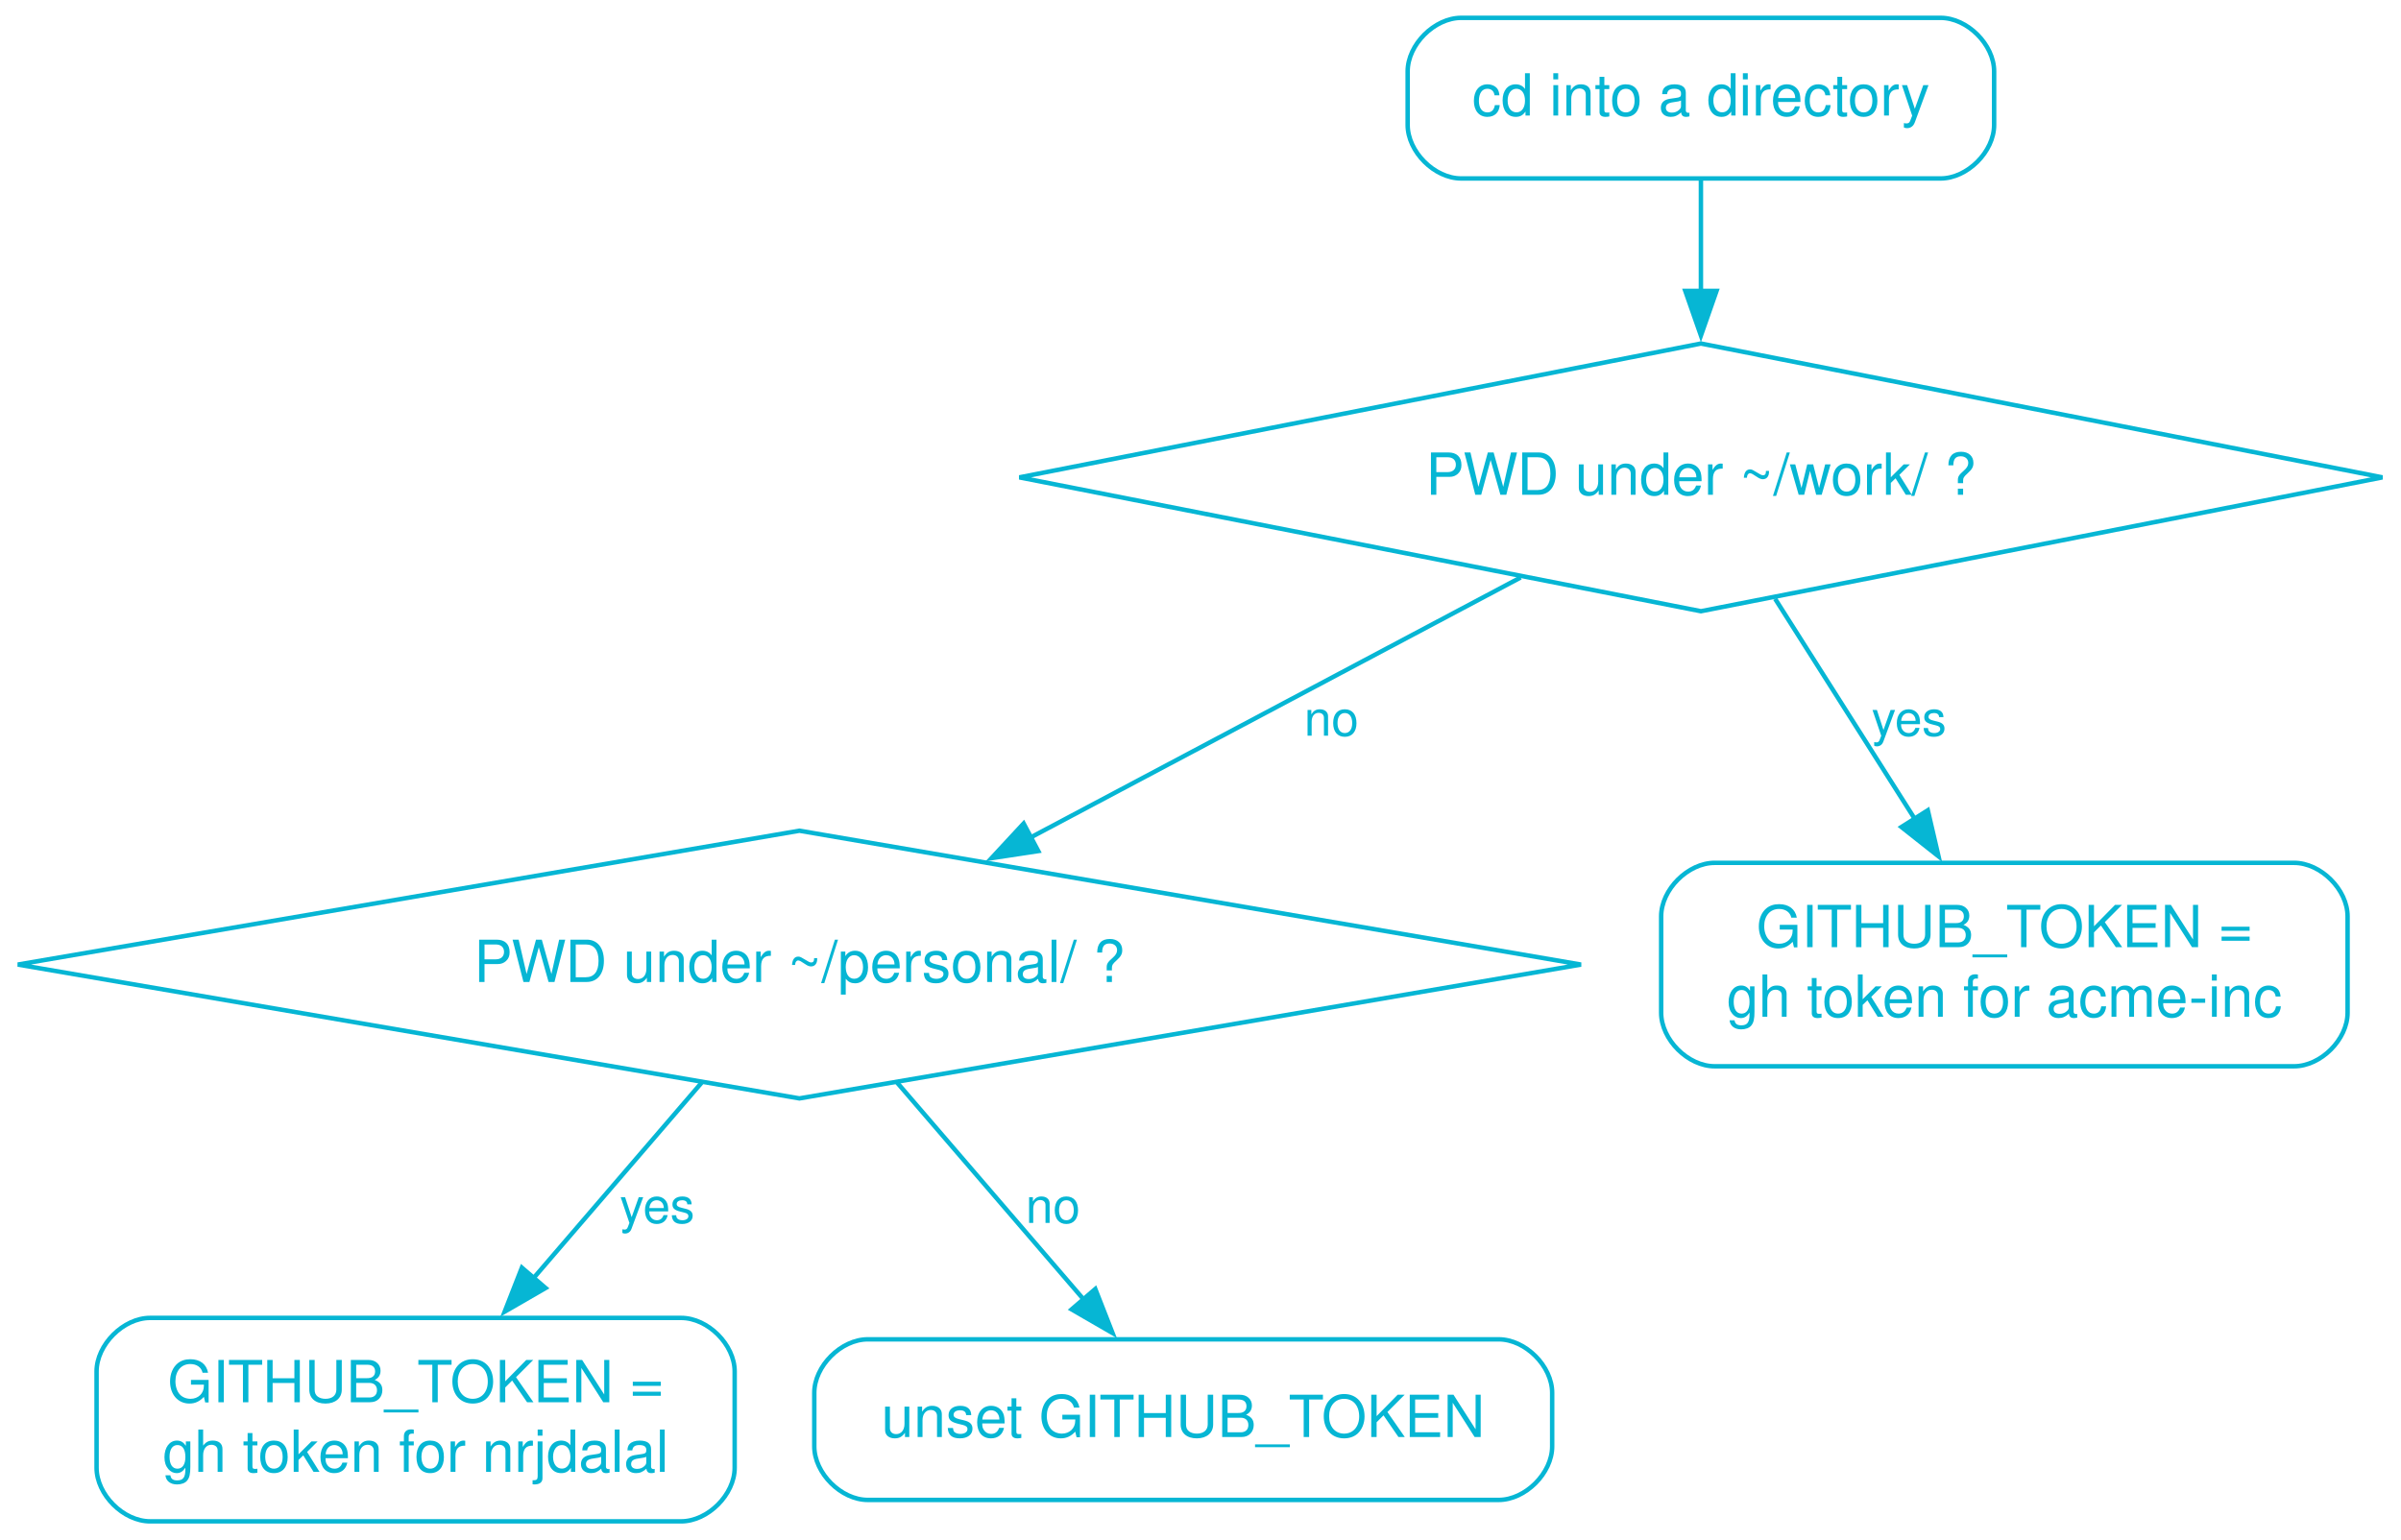
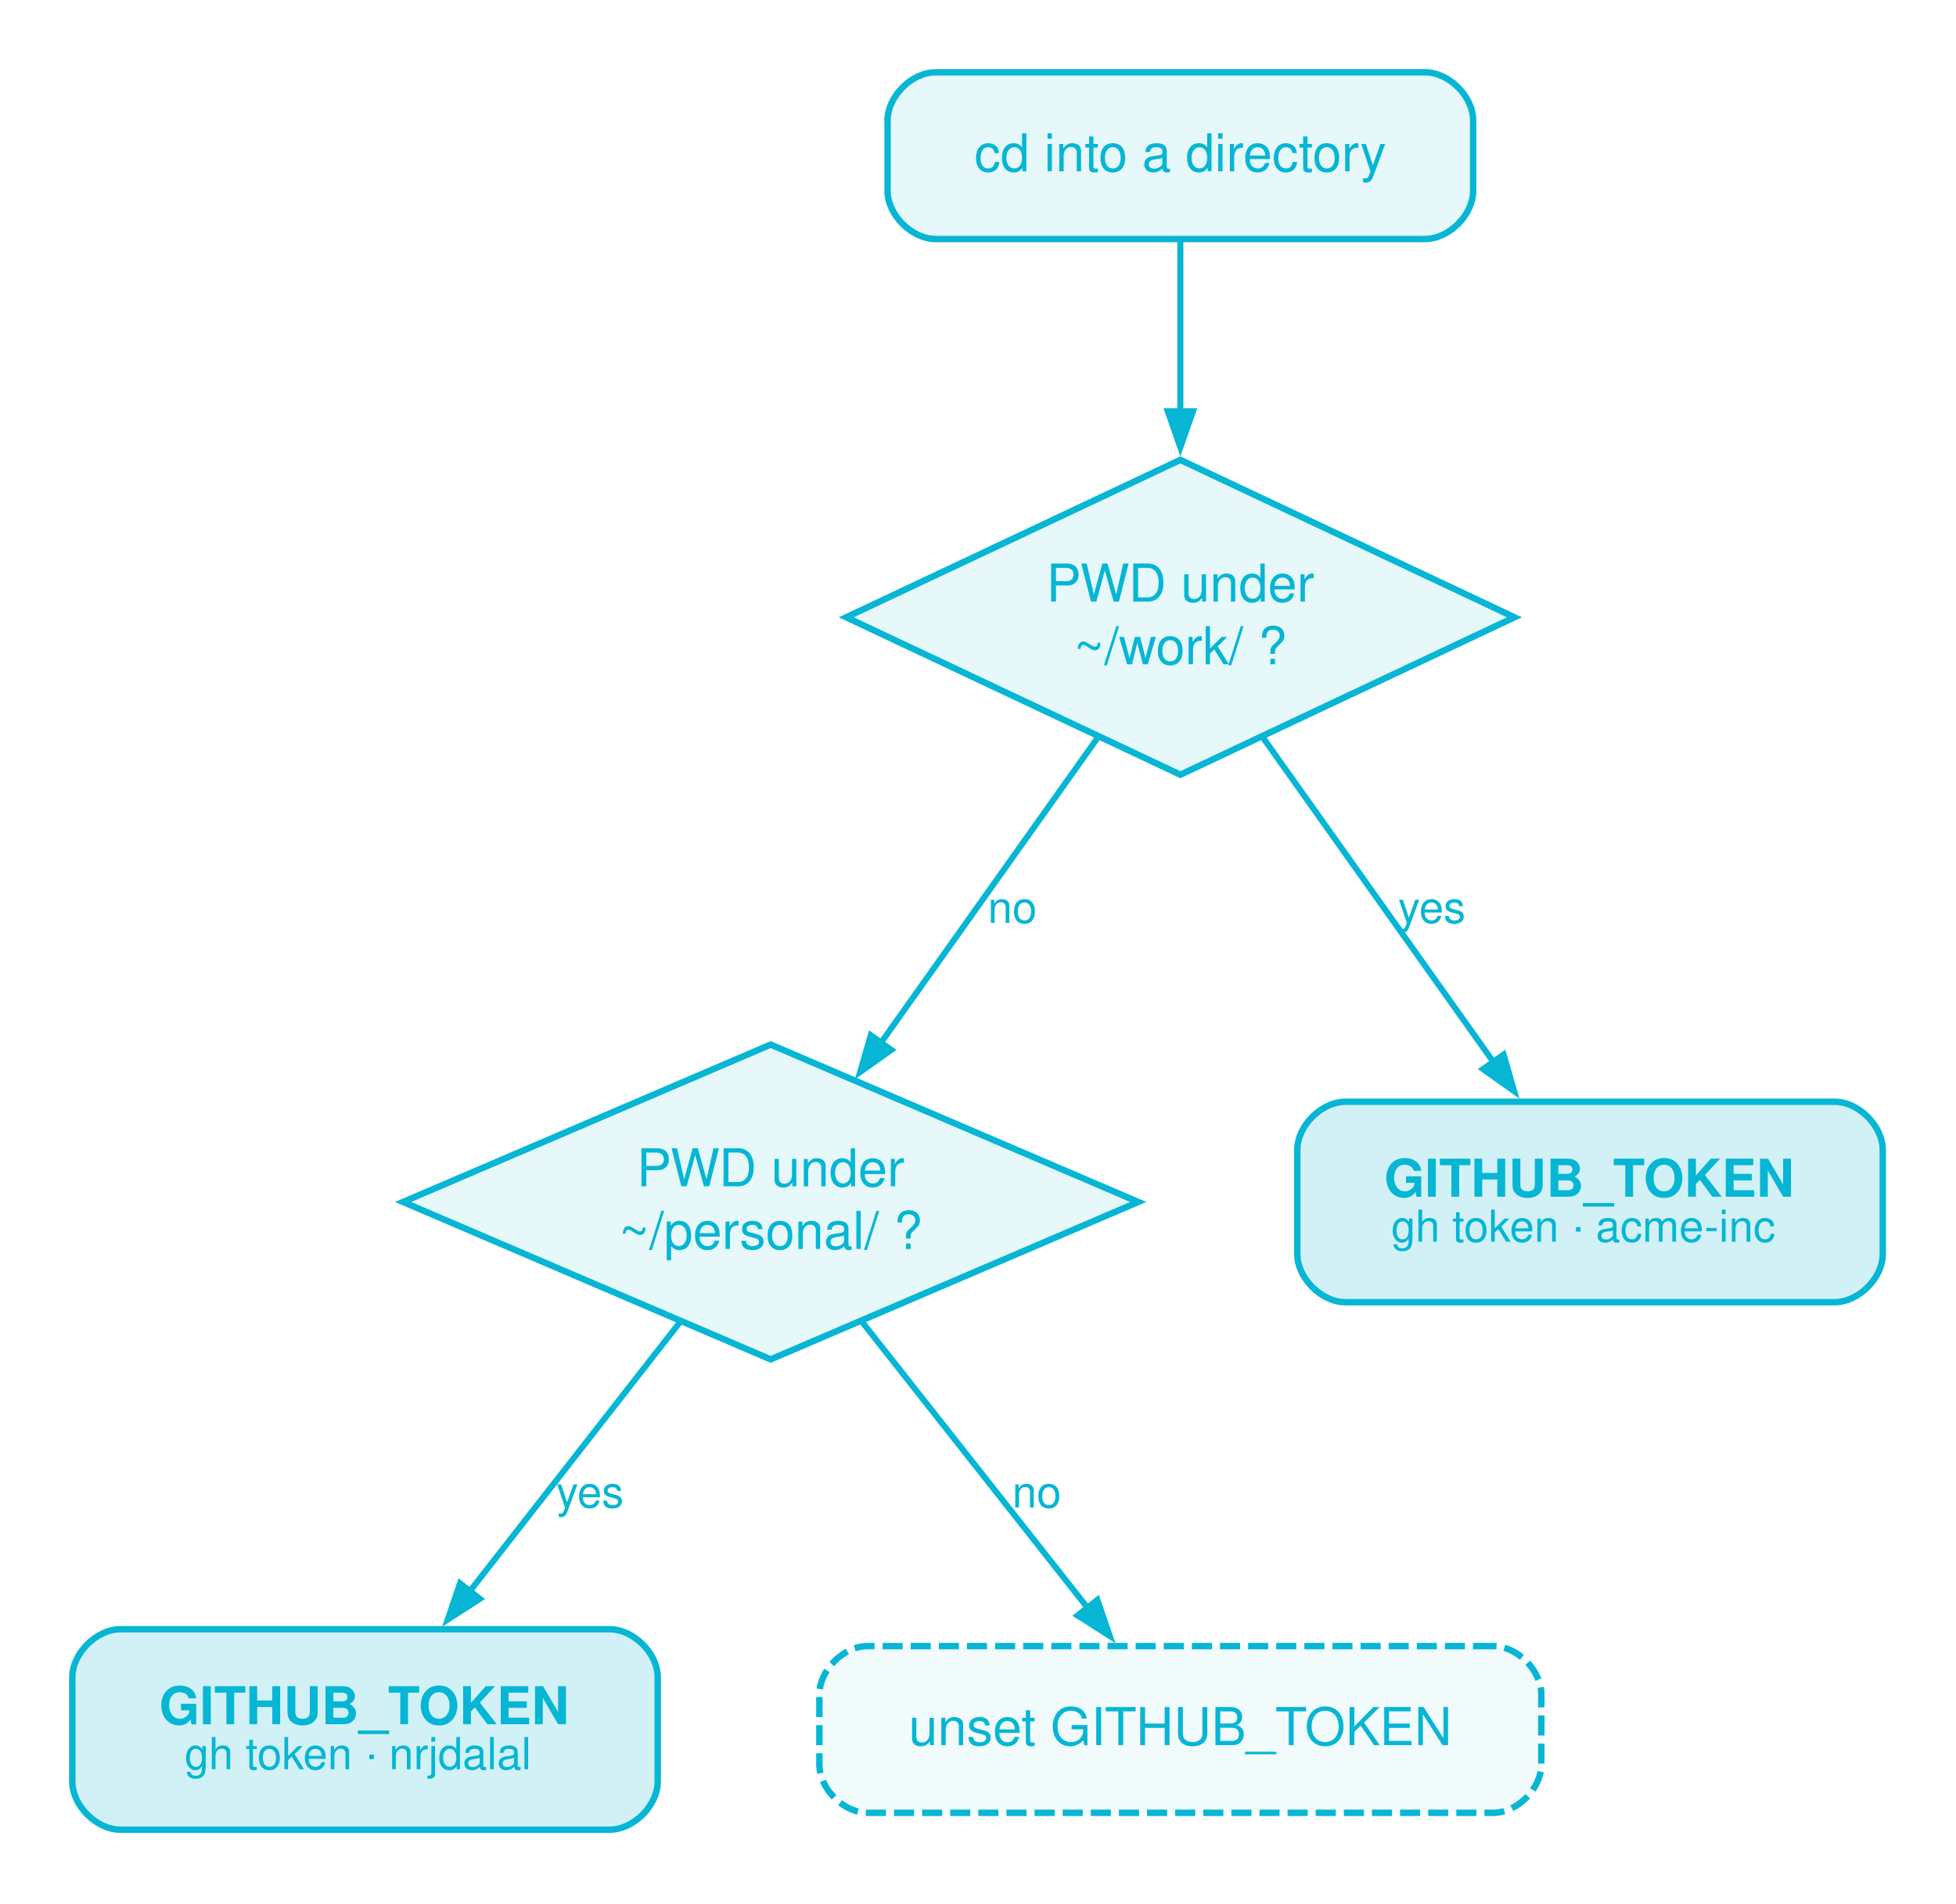
- <svg xmlns="http://www.w3.org/2000/svg" width="538pt" height="460" viewBox="0 0 538 345">
-   <g id="graph0" class="graph" transform="translate(4 341)">
+ <svg xmlns="http://www.w3.org/2000/svg" width="487pt" height="632" viewBox="0 0 487 474">
+   <g id="graph0" class="graph" transform="translate(18 455.64)">
    <g id="node1" class="node">
-       <path fill="none" stroke="#06b6d4" d="M430.83-337H323.42c-6 0-12 6-12 12v12c0 6 6 12 12 12h107.41c6 0 12-6 12-12v-12c0-6-6-12-12-12" />
-       <text xml:space="preserve" x="377.13" y="-315.1" fill="#06b6d4" font-family="Helvetica,sans-Serif" font-size="13" text-anchor="middle">cd into a directory</text>
+       <path fill="#06b6d4" fill-opacity=".094" stroke="#06b6d4" stroke-width="1.6" d="M336.78-437.64h-121.8c-6 0-12 6-12 12v17.52c0 6 6 12 12 12h121.8c6 0 12-6 12-12v-17.52c0-6-6-12-12-12" />
+       <text xml:space="preserve" x="275.88" y="-412.98" fill="#06b6d4" font-family="Helvetica,sans-Serif" font-size="13" text-anchor="middle">cd into a directory</text>
    </g>
    <g id="node2" class="node">
-       <path fill="none" stroke="#06b6d4" d="m377.13-264-152.71 30 152.71 30 152.7-30z" />
-       <text xml:space="preserve" x="377.13" y="-230.1" fill="#06b6d4" font-family="Helvetica,sans-Serif" font-size="13" text-anchor="middle">PWD under ~/work/ ?</text>
+       <path fill="#06b6d4" fill-opacity=".094" stroke="#06b6d4" stroke-width="1.6" d="m275.88-341.12-83.19 39.2 83.19 39.2 83.19-39.2z" />
+       <text xml:space="preserve" x="275.88" y="-305.82" fill="#06b6d4" font-family="Helvetica,sans-Serif" font-size="13" text-anchor="middle">PWD under</text>
+       <text xml:space="preserve" x="275.88" y="-290.22" fill="#06b6d4" font-family="Helvetica,sans-Serif" font-size="13" text-anchor="middle">~/work/ ?</text>
    </g>
    <g id="edge1" class="edge">
-       <path fill="none" stroke="#06b6d4" d="M377.13-300.8v25.06" />
-       <path fill="#06b6d4" stroke="#06b6d4" d="m380.63-275.79-3.5 10-3.5-10z" />
+       <path fill="none" stroke="#06b6d4" stroke-width="1.5" d="M275.88-395.42v42.25" />
+       <path fill="#06b6d4" stroke="#06b6d4" stroke-width="1.5" d="m279.03-353.23-3.15 9-3.15-9z" />
    </g>
    <g id="node3" class="node">
-       <path fill="none" stroke="#06b6d4" d="M175.13-154.8 0-124.8l175.13 30 175.12-30z" />
-       <text xml:space="preserve" x="175.13" y="-120.9" fill="#06b6d4" font-family="Helvetica,sans-Serif" font-size="13" text-anchor="middle">PWD under ~/personal/ ?</text>
+       <path fill="#06b6d4" fill-opacity=".094" stroke="#06b6d4" stroke-width="1.6" d="m173.88-195.52-91.52 39.2 91.52 39.2 91.52-39.2z" />
+       <text xml:space="preserve" x="173.88" y="-160.22" fill="#06b6d4" font-family="Helvetica,sans-Serif" font-size="13" text-anchor="middle">PWD under</text>
+       <text xml:space="preserve" x="173.88" y="-144.62" fill="#06b6d4" font-family="Helvetica,sans-Serif" font-size="13" text-anchor="middle">~/personal/ ?</text>
    </g>
    <g id="edge3" class="edge">
-       <path fill="none" stroke="#06b6d4" d="M336.73-211.56c-31.64 16.79-75.89 40.27-110.08 58.42" />
-       <path fill="#06b6d4" stroke="#06b6d4" d="m228.65-150.24-10.48 1.59 7.2-7.77z" />
-       <text xml:space="preserve" x="294.34" y="-176.1" fill="#06b6d4" font-family="Helvetica,sans-Serif" font-size="11" text-anchor="middle">no</text>
+       <path fill="none" stroke="#06b6d4" stroke-width="1.5" d="M255.24-271.86c-15.52 21.85-36.94 52-53.9 75.89" />
+       <path fill="#06b6d4" stroke="#06b6d4" stroke-width="1.5" d="m203.93-194.19-7.78 5.51 2.65-9.16z" />
+       <text xml:space="preserve" x="234.06" y="-225.82" fill="#06b6d4" font-family="Helvetica,sans-Serif" font-size="11" text-anchor="middle">no</text>
    </g>
    <g id="node4" class="node">
-       <path fill="none" stroke="#06b6d4" d="M510.03-147.6H380.22c-6 0-12 6-12 12v21.6c0 6 6 12 12 12h129.81c6 0 12-6 12-12v-21.6c0-6-6-12-12-12" />
-       <text xml:space="preserve" x="445.13" y="-128.7" fill="#06b6d4" font-family="Helvetica,sans-Serif" font-size="13" text-anchor="middle">GITHUB_TOKEN =</text>
-       <text xml:space="preserve" x="445.13" y="-113.1" fill="#06b6d4" font-family="Helvetica,sans-Serif" font-size="13" text-anchor="middle">gh token for acme-inc</text>
+       <path fill="#06b6d4" fill-opacity=".18" stroke="#06b6d4" stroke-width="1.6" d="M438.76-181.28H317c-6 0-12 6-12 12v25.92c0 6 6 12 12 12h121.76c6 0 12-6 12-12v-25.92c0-6-6-12-12-12" />
+       <text xml:space="preserve" x="326.6" y="-157.62" fill="#06b6d4" font-family="Helvetica,sans-Serif" font-size="13" font-weight="bold">GITHUB_TOKEN</text>
+       <text xml:space="preserve" x="328.36" y="-146.42" fill="#06b6d4" font-family="Helvetica,sans-Serif" font-size="11">gh token · acme-inc</text>
    </g>
    <g id="edge2" class="edge">
-       <path fill="none" stroke="#06b6d4" d="M393.76-206.78c9.51 14.99 21.49 33.89 31.49 49.65" />
-       <path fill="#06b6d4" stroke="#06b6d4" d="m427.97-159.38 2.4 10.32-8.31-6.57z" />
-       <text xml:space="preserve" x="423.76" y="-176.1" fill="#06b6d4" font-family="Helvetica,sans-Serif" font-size="11" text-anchor="middle">yes</text>
+       <path fill="none" stroke="#06b6d4" stroke-width="1.5" d="M296.52-271.86c16.62 23.4 40.01 56.32 57.44 80.87" />
+       <path fill="#06b6d4" stroke="#06b6d4" stroke-width="1.5" d="m356.37-193.04 2.64 9.16-7.78-5.52z" />
+       <text xml:space="preserve" x="338.5" y="-225.82" fill="#06b6d4" font-family="Helvetica,sans-Serif" font-size="11" text-anchor="middle">yes</text>
    </g>
    <g id="node5" class="node">
-       <path fill="none" stroke="#06b6d4" d="M148.62-45.6H29.64c-6 0-12 6-12 12V-12c0 6 6 12 12 12h118.98c6 0 12-6 12-12v-21.6c0-6-6-12-12-12" />
-       <text xml:space="preserve" x="89.13" y="-26.7" fill="#06b6d4" font-family="Helvetica,sans-Serif" font-size="13" text-anchor="middle">GITHUB_TOKEN =</text>
-       <text xml:space="preserve" x="89.13" y="-11.1" fill="#06b6d4" font-family="Helvetica,sans-Serif" font-size="13" text-anchor="middle">gh token for nrjdalal</text>
+       <path fill="#06b6d4" fill-opacity=".18" stroke="#06b6d4" stroke-width="1.6" d="M133.76-49.92H12c-6 0-12 6-12 12V-12C0-6 6 0 12 0h121.76c6 0 12-6 12-12v-25.92c0-6-6-12-12-12" />
+       <text xml:space="preserve" x="21.6" y="-26.26" fill="#06b6d4" font-family="Helvetica,sans-Serif" font-size="13" font-weight="bold">GITHUB_TOKEN</text>
+       <text xml:space="preserve" x="27.93" y="-15.06" fill="#06b6d4" font-family="Helvetica,sans-Serif" font-size="11">gh token · nrjdalal</text>
    </g>
    <g id="edge4" class="edge">
-       <path fill="none" stroke="#06b6d4" d="M153.2-98.31c-11.54 13.42-25.77 29.97-37.88 44.06" />
-       <path fill="#06b6d4" stroke="#06b6d4" d="m118.25-52.3-9.17 5.3 3.86-9.86z" />
-       <text xml:space="preserve" x="143.26" y="-66.9" fill="#06b6d4" font-family="Helvetica,sans-Serif" font-size="11" text-anchor="middle">yes</text>
+       <path fill="none" stroke="#06b6d4" stroke-width="1.5" d="M151.21-126.29c-15.5 19.86-36.09 46.23-52.27 66.96" />
+       <path fill="#06b6d4" stroke="#06b6d4" stroke-width="1.5" d="m101.49-57.49-8.02 5.16 3.06-9.04z" />
+       <text xml:space="preserve" x="128.91" y="-80.22" fill="#06b6d4" font-family="Helvetica,sans-Serif" font-size="11" text-anchor="middle">yes</text>
    </g>
    <g id="node6" class="node">
-       <path fill="none" stroke="#06b6d4" d="M331.8-40.8H190.46c-6 0-12 6-12 12v12c0 6 6 12 12 12H331.8c6 0 12-6 12-12v-12c0-6-6-12-12-12" />
-       <text xml:space="preserve" x="261.13" y="-18.9" fill="#06b6d4" font-family="Helvetica,sans-Serif" font-size="13" text-anchor="middle">unset GITHUB_TOKEN</text>
+       <path fill="#06b6d4" fill-opacity=".051" stroke="#06b6d4" stroke-dasharray="5,2" stroke-width="1.6" d="M353.75-45.72H198.01c-6 0-12 6-12 12v17.52c0 6 6 12 12 12h155.74c6 0 12-6 12-12v-17.52c0-6-6-12-12-12" />
+       <text xml:space="preserve" x="275.88" y="-21.06" fill="#06b6d4" font-family="Helvetica,sans-Serif" font-size="13" text-anchor="middle">unset GITHUB_TOKEN</text>
    </g>
    <g id="edge5" class="edge">
-       <path fill="none" stroke="#06b6d4" d="M197.05-98.31c12.9 15 29.15 33.9 42.06 48.91" />
-       <path fill="#06b6d4" stroke="#06b6d4" d="m241.43-52.08 3.86 9.87-9.17-5.3z" />
-       <text xml:space="preserve" x="231.95" y="-66.9" fill="#06b6d4" font-family="Helvetica,sans-Serif" font-size="11" text-anchor="middle">no</text>
+       <path fill="none" stroke="#06b6d4" stroke-width="1.5" d="M196.77-126.29c16.75 21.25 39.4 49.96 56.16 71.23" />
+       <path fill="#06b6d4" stroke="#06b6d4" stroke-width="1.5" d="m255.22-57.25 3.1 9.02-8.05-5.12z" />
+       <text xml:space="preserve" x="240.13" y="-80.22" fill="#06b6d4" font-family="Helvetica,sans-Serif" font-size="11" text-anchor="middle">no</text>
    </g>
  </g>
</svg>
